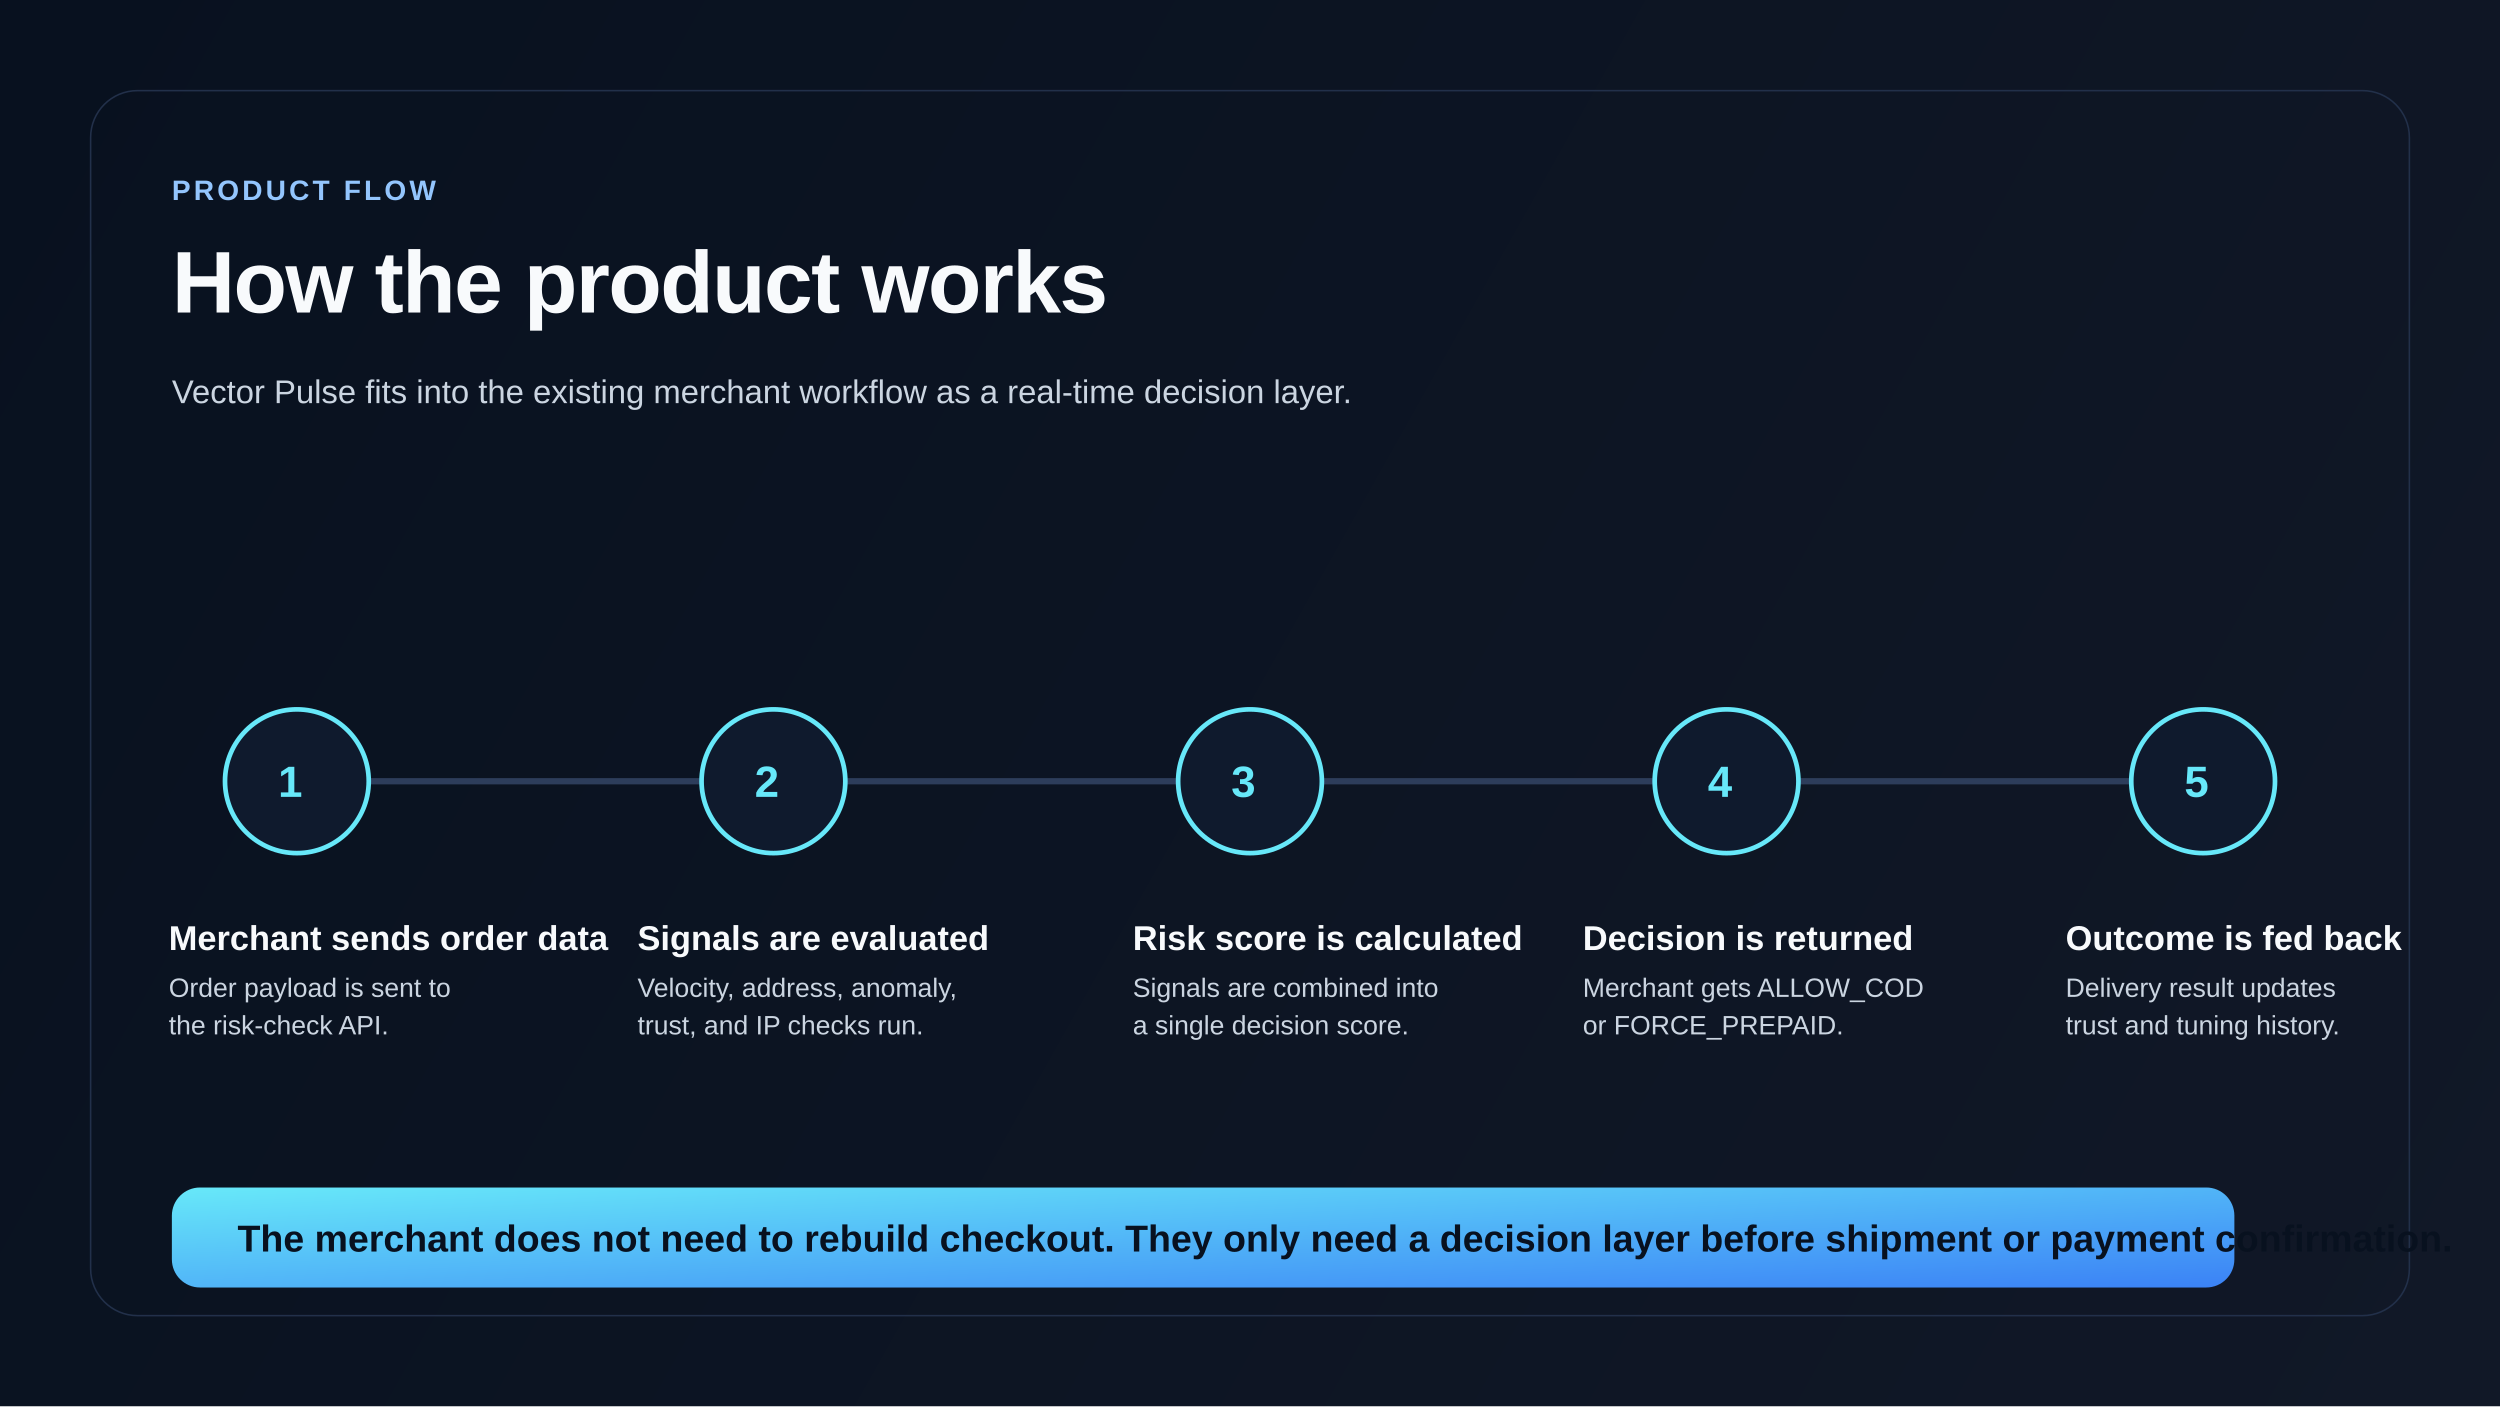
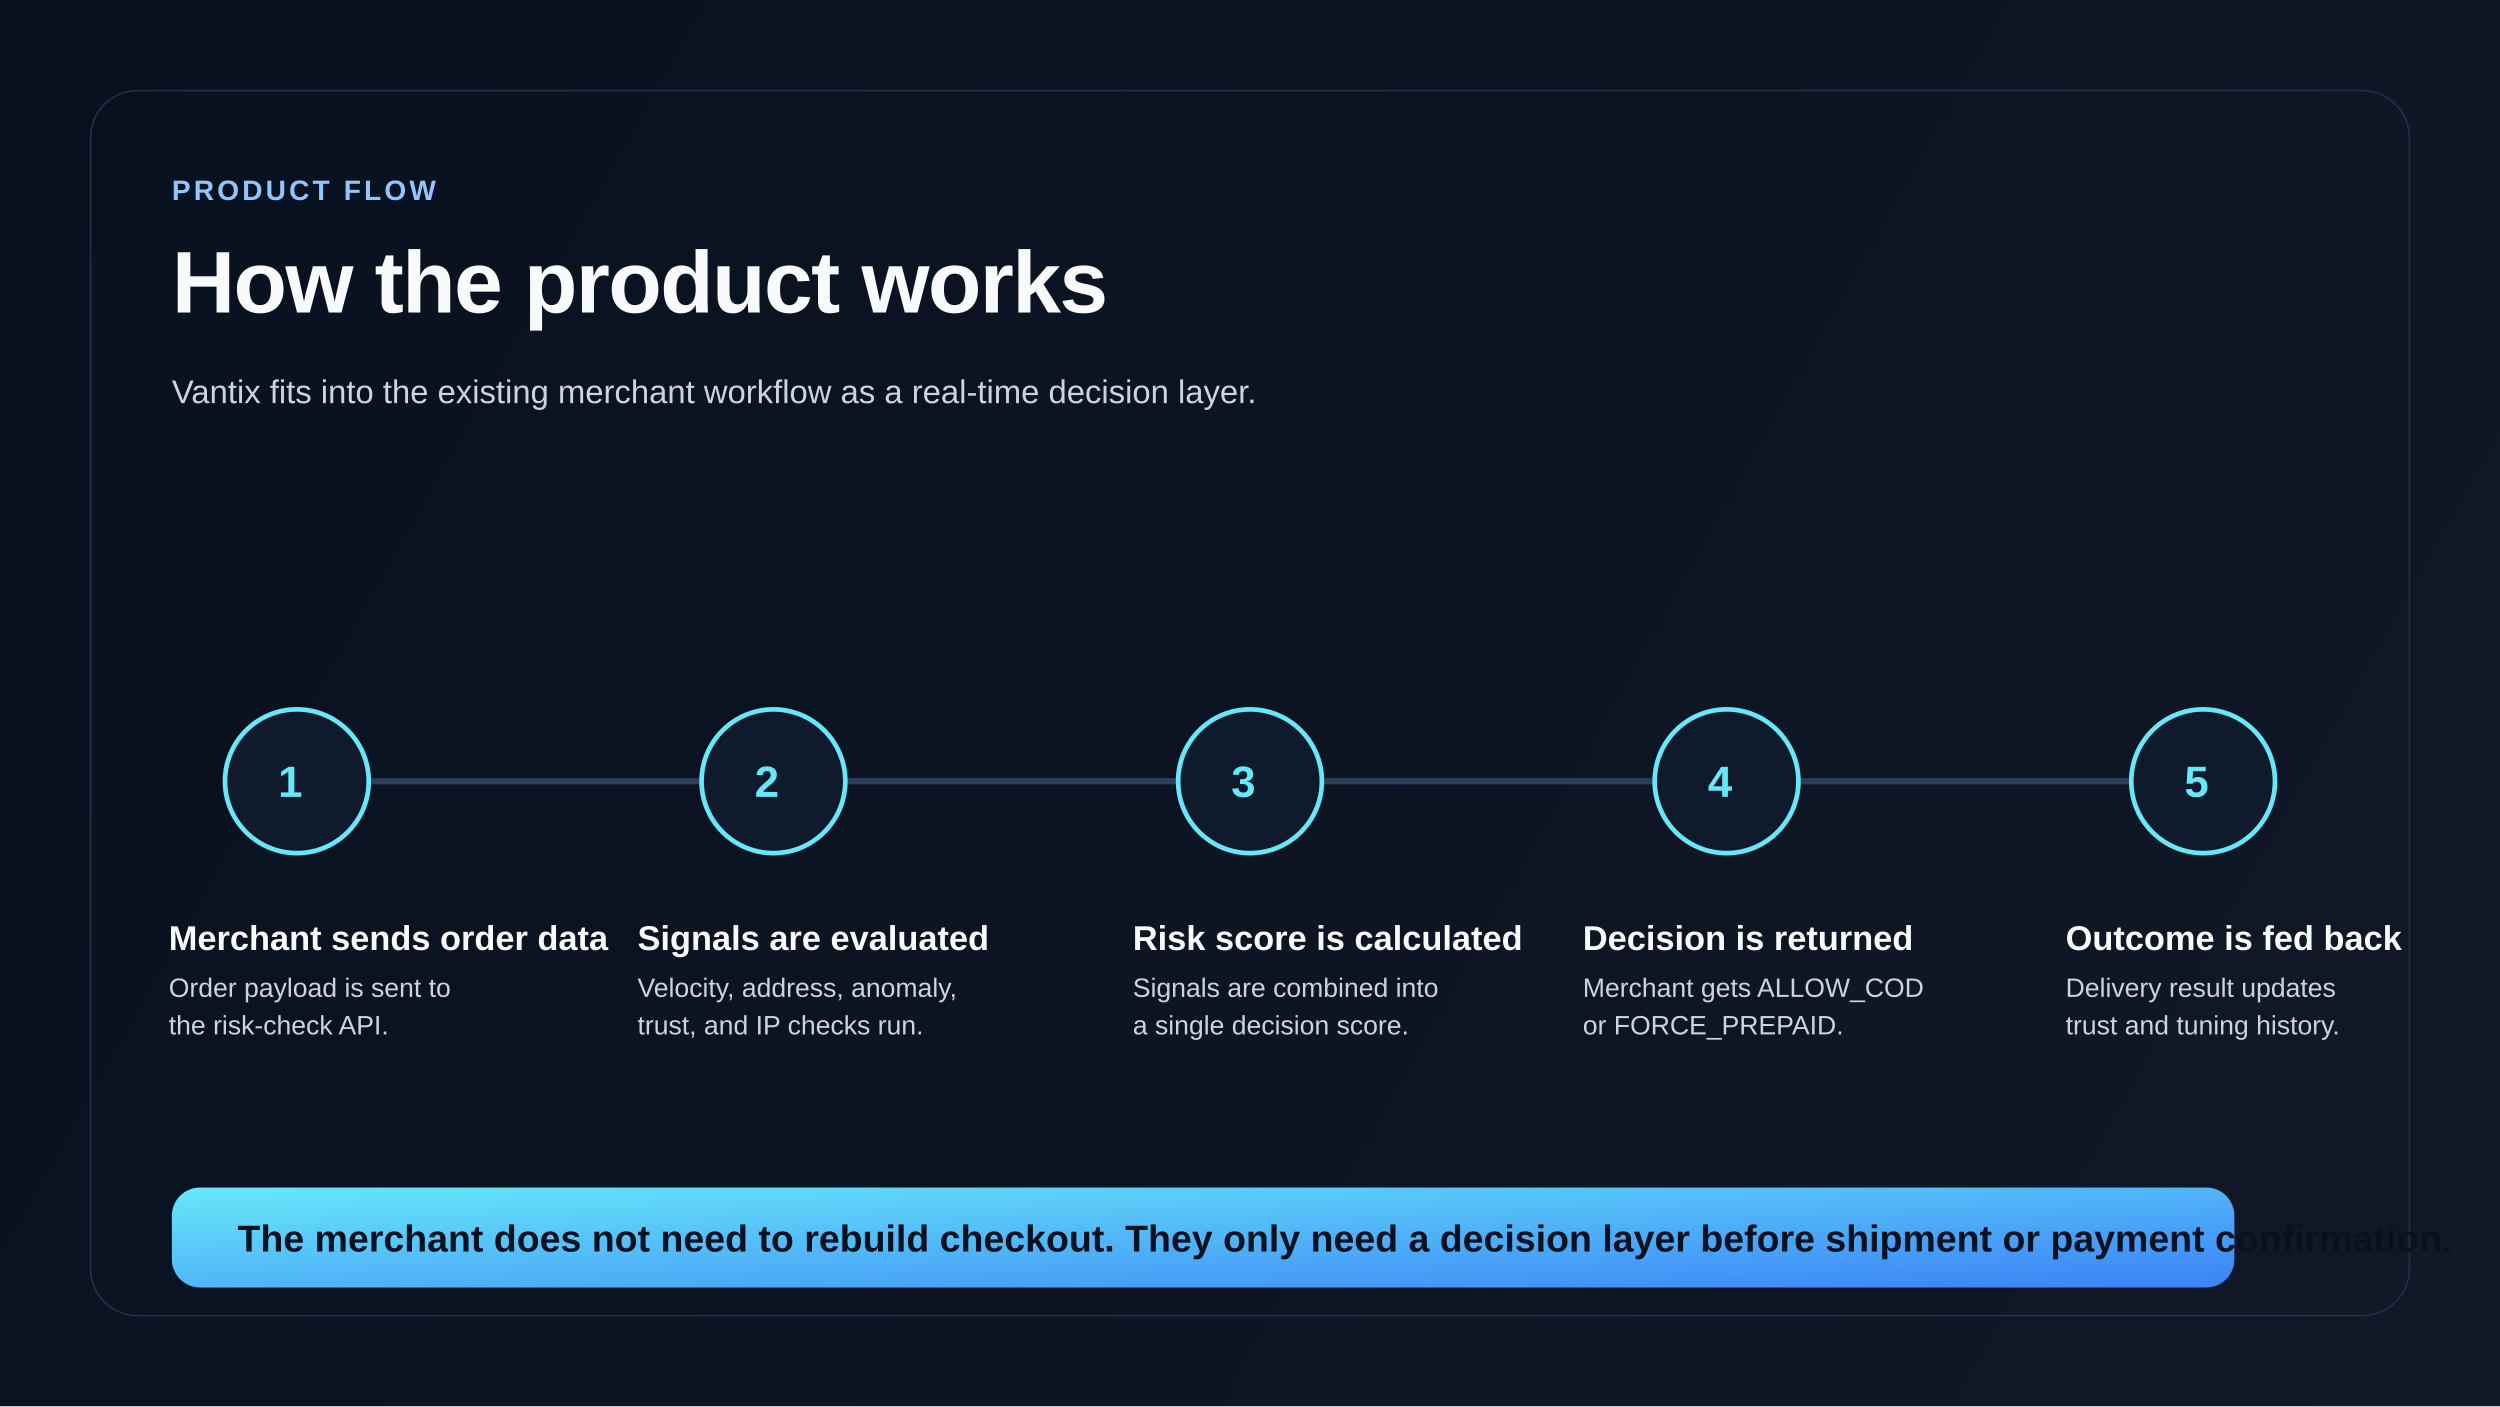
<svg xmlns="http://www.w3.org/2000/svg" width="1600" height="900" viewBox="0 0 1600 900">
  <defs>
    <linearGradient id="bg" x1="0" y1="0" x2="1600" y2="900" gradientUnits="userSpaceOnUse">
      <stop offset="0%" stop-color="#08111f" />
      <stop offset="100%" stop-color="#111827" />
    </linearGradient>
    <linearGradient id="accent" x1="0" y1="0" x2="1" y2="1">
      <stop offset="0%" stop-color="#67e8f9" />
      <stop offset="100%" stop-color="#3b82f6" />
    </linearGradient>
    <style>
      .eyebrow { fill:#93c5fd; font:700 18px Arial, Helvetica, sans-serif; letter-spacing:2px; }
      .title { fill:#f8fafc; font:700 56px Arial, Helvetica, sans-serif; letter-spacing:-1px; }
      .body { fill:#cbd5e1; font:400 21px Arial, Helvetica, sans-serif; }
      .stepNum { fill:#67e8f9; font:700 28px Arial, Helvetica, sans-serif; }
      .stepTitle { fill:#f8fafc; font:700 22px Arial, Helvetica, sans-serif; }
      .stepBody { fill:#cbd5e1; font:400 17px Arial, Helvetica, sans-serif; }
      .footer { fill:#dbeafe; font:600 24px Arial, Helvetica, sans-serif; }
    </style>
  </defs>
  <rect width="1600" height="900" fill="url(#bg)" />
  <rect x="58" y="58" width="1484" height="784" rx="30" fill="none" stroke="#22304a" />
  <text class="eyebrow" x="110" y="128">PRODUCT FLOW</text>
  <text class="title" x="110" y="200">How the product works</text>
-   <text class="body" x="110" y="258">Vector Pulse fits into the existing merchant workflow as a real-time decision layer.</text>
+   <text class="body" x="110" y="258">Vantix fits into the existing merchant workflow as a real-time decision layer.</text>
  <line x1="190" y1="500" x2="1410" y2="500" stroke="#2d3d5b" stroke-width="4" />
  <circle cx="190" cy="500" r="46" fill="#0f1a2d" stroke="#67e8f9" stroke-width="3" />
  <circle cx="495" cy="500" r="46" fill="#0f1a2d" stroke="#67e8f9" stroke-width="3" />
  <circle cx="800" cy="500" r="46" fill="#0f1a2d" stroke="#67e8f9" stroke-width="3" />
  <circle cx="1105" cy="500" r="46" fill="#0f1a2d" stroke="#67e8f9" stroke-width="3" />
  <circle cx="1410" cy="500" r="46" fill="#0f1a2d" stroke="#67e8f9" stroke-width="3" />
  <text class="stepNum" x="178" y="510">1</text>
  <text class="stepNum" x="483" y="510">2</text>
  <text class="stepNum" x="788" y="510">3</text>
  <text class="stepNum" x="1093" y="510">4</text>
  <text class="stepNum" x="1398" y="510">5</text>
  <text class="stepTitle" x="108" y="608">Merchant sends order data</text>
  <text class="stepBody" x="108" y="638">Order payload is sent to</text>
  <text class="stepBody" x="108" y="662">the risk-check API.</text>
  <text class="stepTitle" x="408" y="608">Signals are evaluated</text>
  <text class="stepBody" x="408" y="638">Velocity, address, anomaly,</text>
  <text class="stepBody" x="408" y="662">trust, and IP checks run.</text>
  <text class="stepTitle" x="725" y="608">Risk score is calculated</text>
  <text class="stepBody" x="725" y="638">Signals are combined into</text>
  <text class="stepBody" x="725" y="662">a single decision score.</text>
  <text class="stepTitle" x="1013" y="608">Decision is returned</text>
  <text class="stepBody" x="1013" y="638">Merchant gets ALLOW_COD</text>
  <text class="stepBody" x="1013" y="662">or FORCE_PREPAID.</text>
  <text class="stepTitle" x="1322" y="608">Outcome is fed back</text>
  <text class="stepBody" x="1322" y="638">Delivery result updates</text>
  <text class="stepBody" x="1322" y="662">trust and tuning history.</text>
  <rect x="110" y="760" width="1320" height="64" rx="18" fill="url(#accent)" />
  <text x="152" y="801" fill="#08111f" font-family="Arial, Helvetica, sans-serif" font-size="24" font-weight="700">
    The merchant does not need to rebuild checkout. They only need a decision layer before shipment or payment confirmation.
  </text>
</svg>
